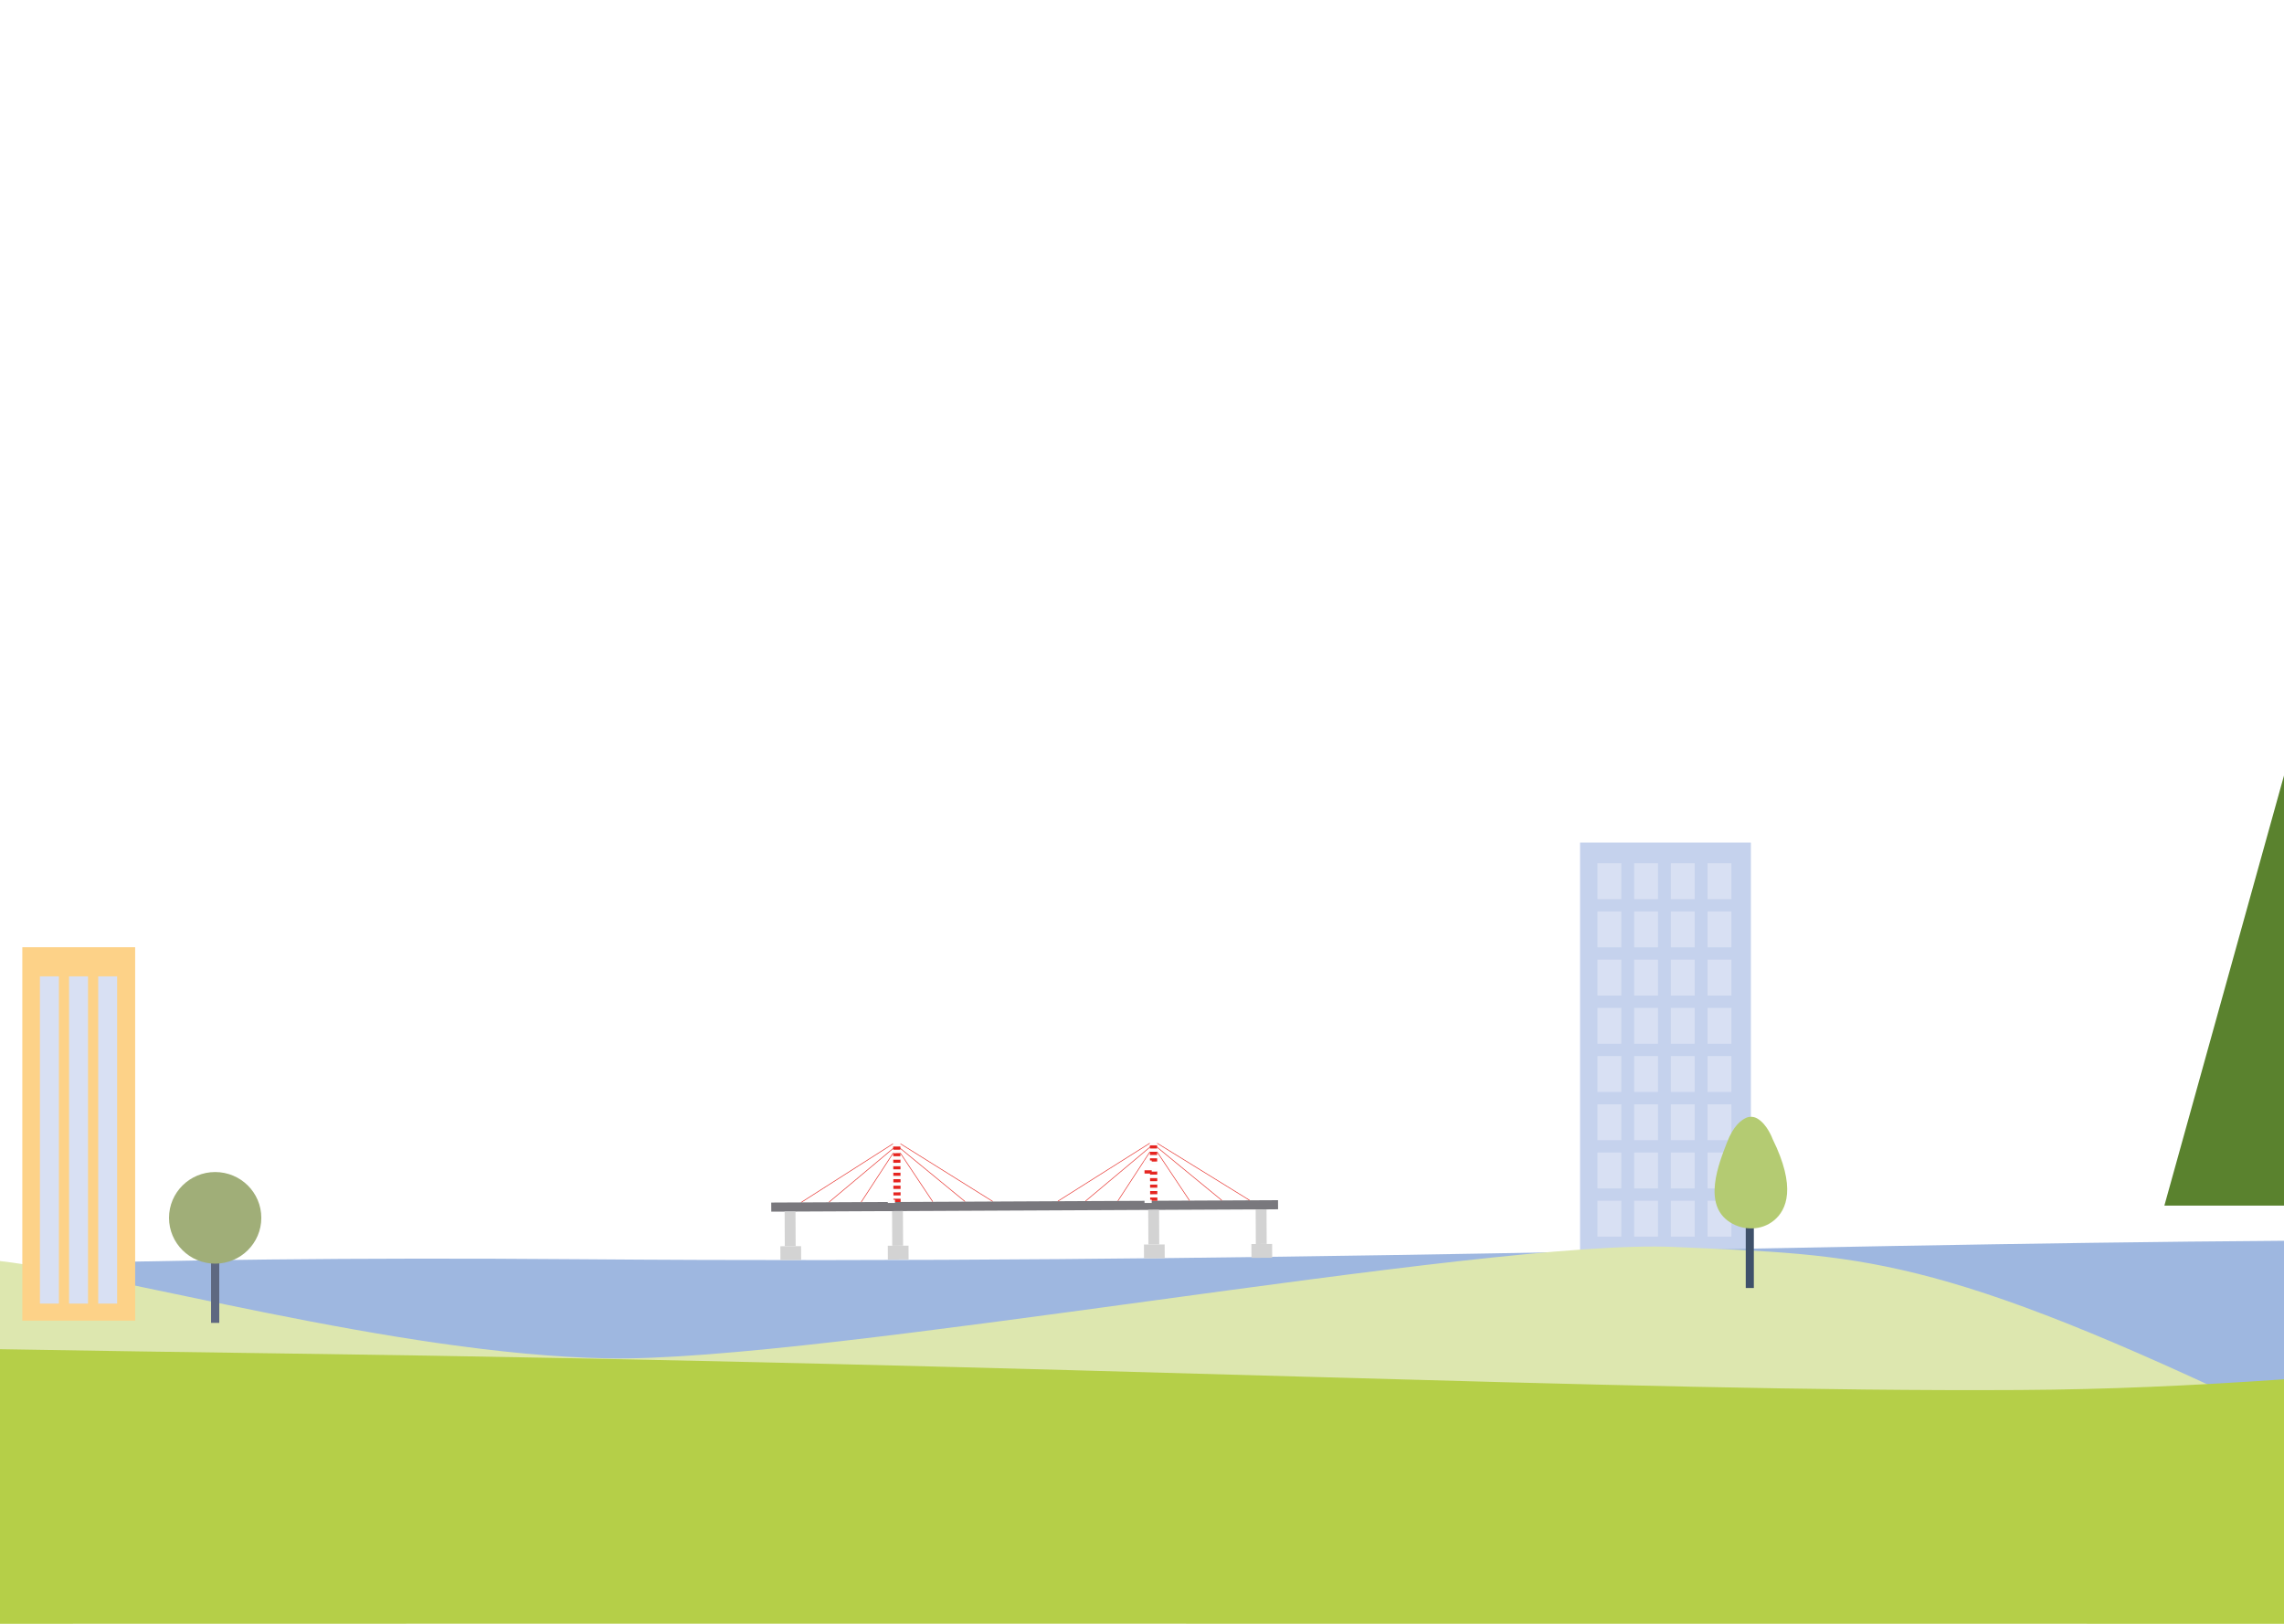
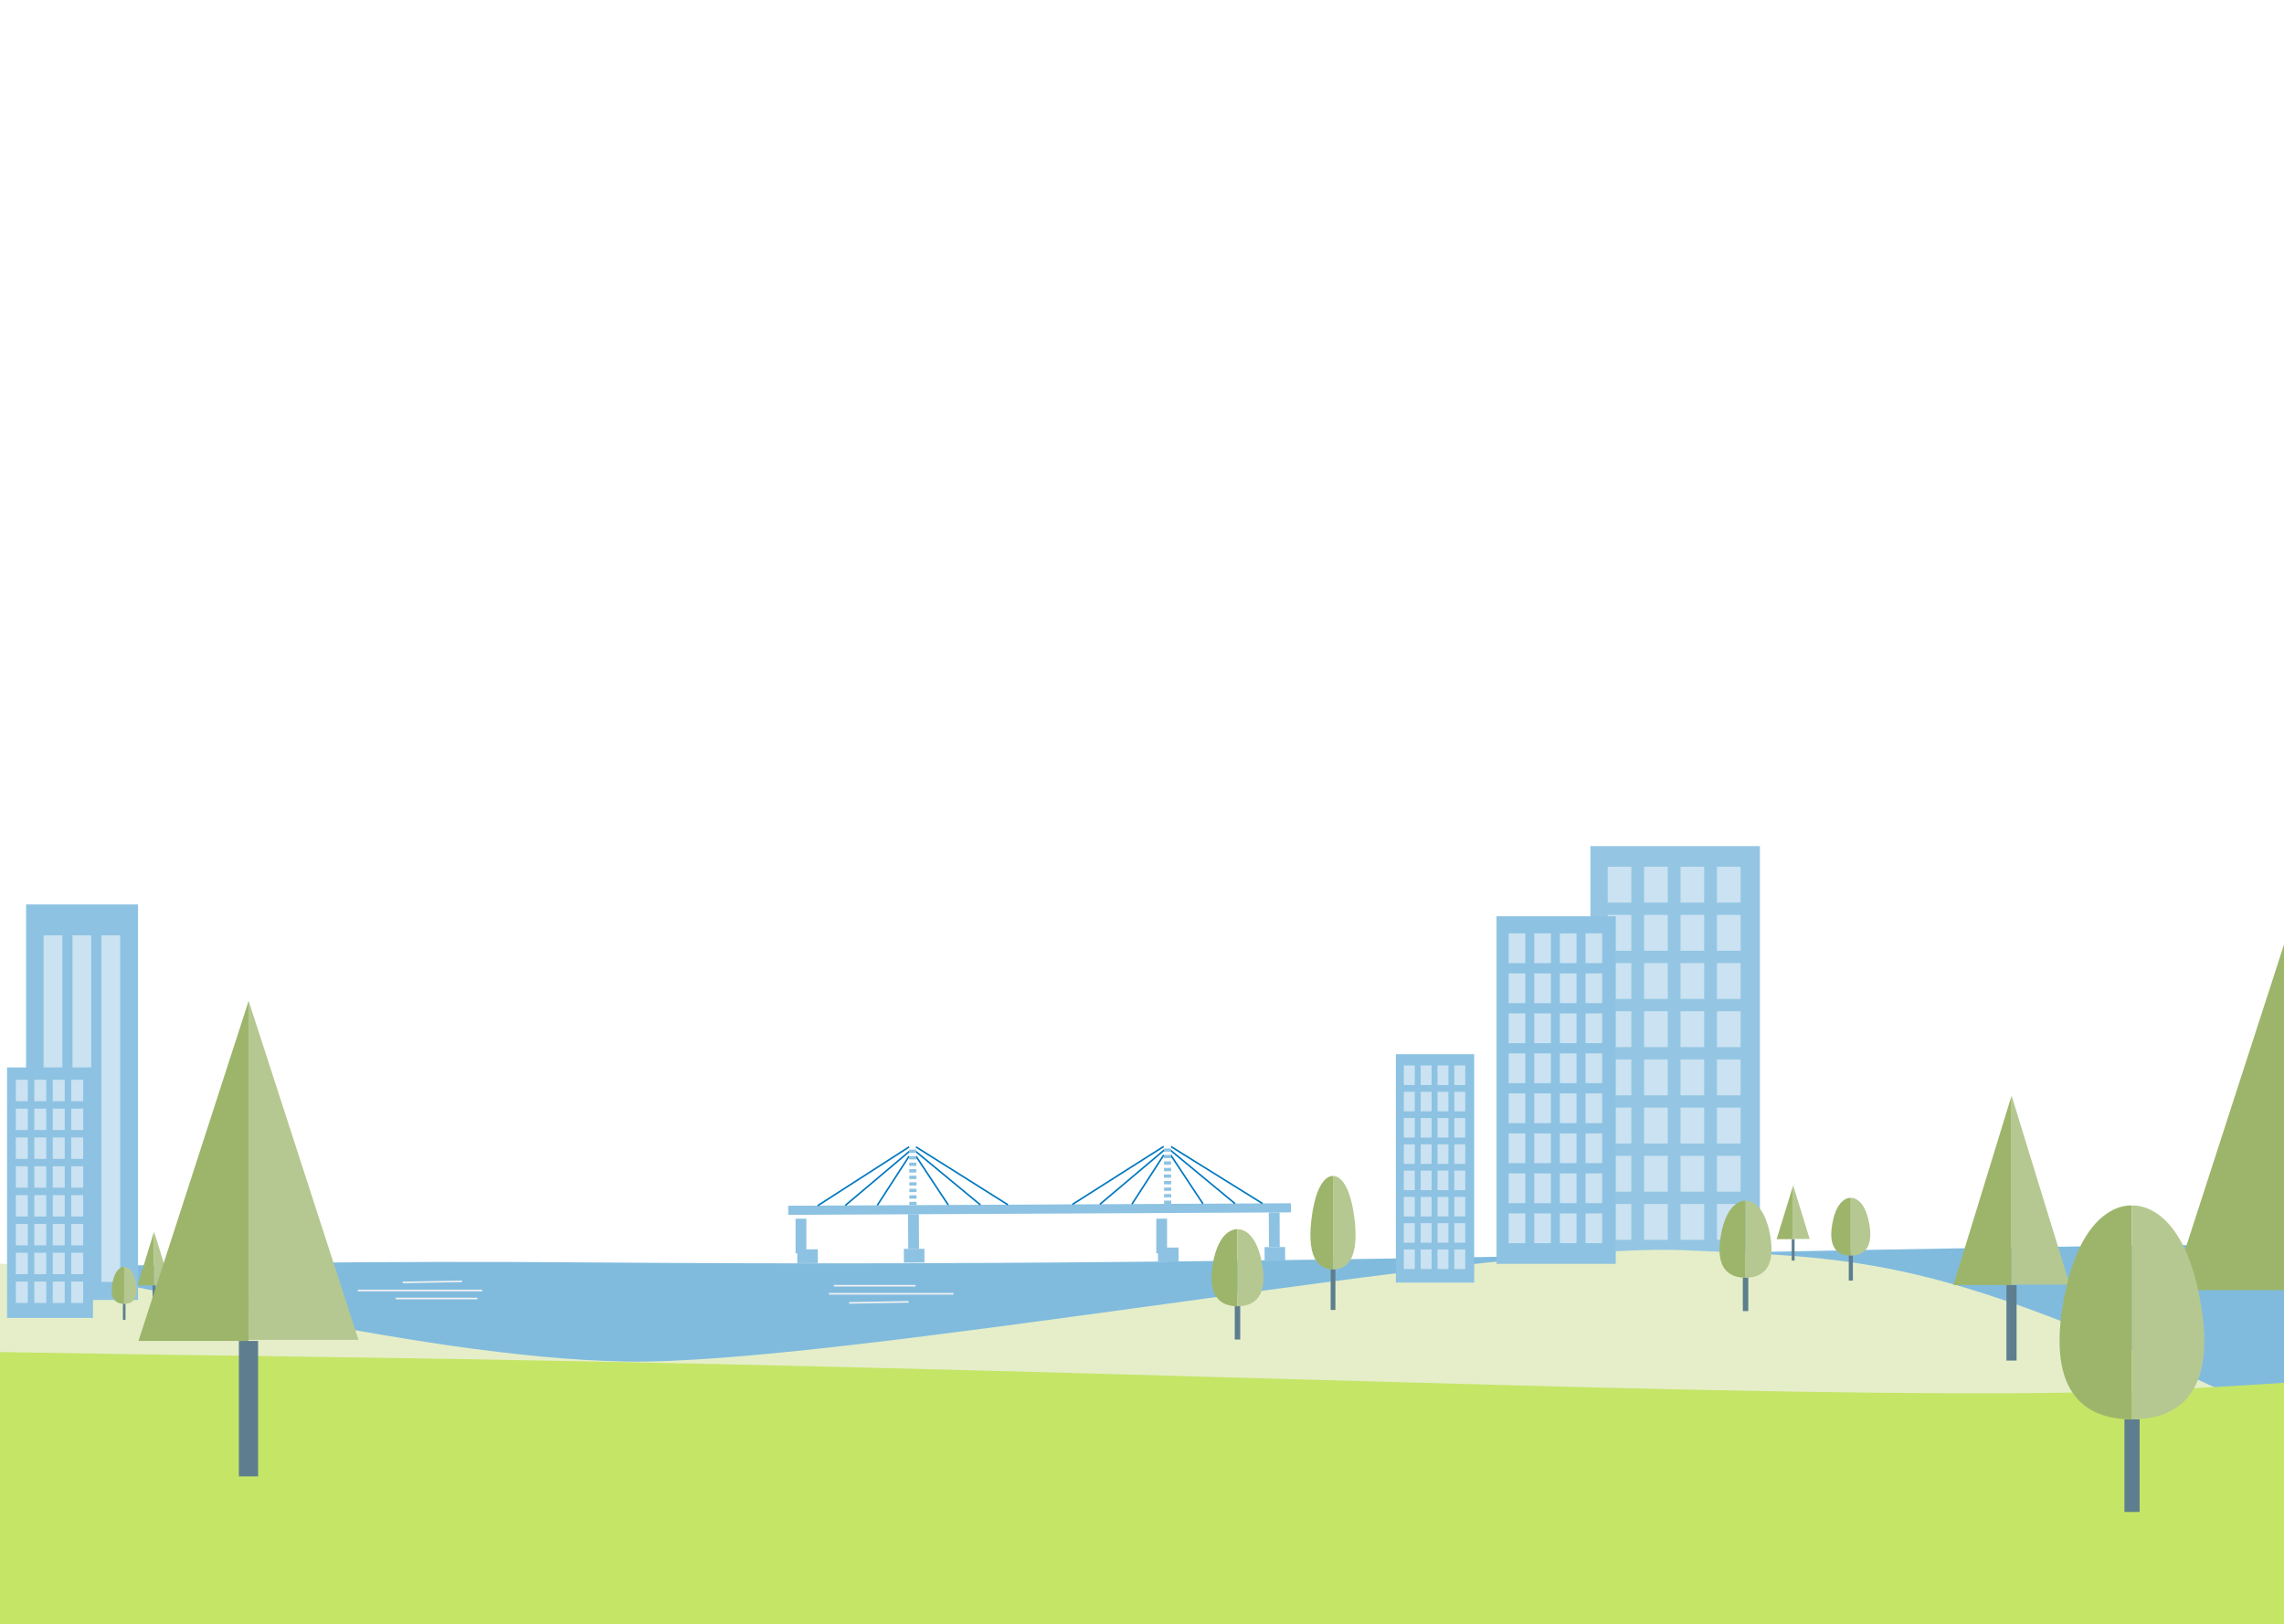
- <svg xmlns="http://www.w3.org/2000/svg" id="Calque_2" data-name="Calque 2" viewBox="0 0 4081.89 2902.68">
-   <rect x="2823.81" y="1506.23" width="305.32" height="748.88" style="fill:#c5d2ed" />
-   <rect id="fenetre" x="2854.89" y="1543.1" width="42.64" height="64.17" style="fill:#d8e0f3" />
-   <rect id="fenetre-2" data-name="fenetre" x="2920.49" y="1543.1" width="42.64" height="64.17" style="fill:#d8e0f3" />
-   <rect id="fenetre-3" data-name="fenetre" x="2986.09" y="1543.1" width="42.64" height="64.17" style="fill:#d8e0f3" />
-   <rect id="fenetre-4" data-name="fenetre" x="3051.69" y="1543.1" width="42.64" height="64.17" style="fill:#d8e0f3" />
-   <rect id="fenetre-5" data-name="fenetre" x="2854.89" y="1629.28" width="42.64" height="64.17" style="fill:#d8e0f3" />
-   <rect id="fenetre-6" data-name="fenetre" x="2920.49" y="1629.28" width="42.64" height="64.17" style="fill:#d8e0f3" />
-   <rect id="fenetre-7" data-name="fenetre" x="2986.09" y="1629.28" width="42.64" height="64.17" style="fill:#d8e0f3" />
-   <rect id="fenetre-8" data-name="fenetre" x="3051.69" y="1629.28" width="42.64" height="64.17" style="fill:#d8e0f3" />
-   <rect id="fenetre-9" data-name="fenetre" x="2854.89" y="1715.47" width="42.64" height="64.17" style="fill:#d8e0f3" />
-   <rect id="fenetre-10" data-name="fenetre" x="2920.49" y="1715.47" width="42.64" height="64.17" style="fill:#d8e0f3" />
-   <rect id="fenetre-11" data-name="fenetre" x="2986.09" y="1715.47" width="42.64" height="64.17" style="fill:#d8e0f3" />
-   <rect id="fenetre-12" data-name="fenetre" x="3051.69" y="1715.47" width="42.64" height="64.17" style="fill:#d8e0f3" />
-   <rect id="fenetre-13" data-name="fenetre" x="2854.89" y="1801.66" width="42.64" height="64.17" style="fill:#d8e0f3" />
-   <rect id="fenetre-14" data-name="fenetre" x="2920.49" y="1801.66" width="42.64" height="64.17" style="fill:#d8e0f3" />
-   <rect id="fenetre-15" data-name="fenetre" x="2986.09" y="1801.66" width="42.64" height="64.17" style="fill:#d8e0f3" />
-   <rect id="fenetre-16" data-name="fenetre" x="3051.69" y="1801.66" width="42.64" height="64.17" style="fill:#d8e0f3" />
-   <rect id="fenetre-17" data-name="fenetre" x="2854.89" y="1887.84" width="42.64" height="64.17" style="fill:#d8e0f3" />
-   <rect id="fenetre-18" data-name="fenetre" x="2920.49" y="1887.84" width="42.64" height="64.17" style="fill:#d8e0f3" />
-   <rect id="fenetre-19" data-name="fenetre" x="2986.09" y="1887.84" width="42.64" height="64.17" style="fill:#d8e0f3" />
-   <rect id="fenetre-20" data-name="fenetre" x="3051.69" y="1887.84" width="42.64" height="64.17" style="fill:#d8e0f3" />
-   <rect id="fenetre-21" data-name="fenetre" x="2854.89" y="1974.03" width="42.64" height="64.17" style="fill:#d8e0f3" />
-   <rect id="fenetre-22" data-name="fenetre" x="2920.49" y="1974.03" width="42.64" height="64.17" style="fill:#d8e0f3" />
-   <rect id="fenetre-23" data-name="fenetre" x="2986.09" y="1974.03" width="42.64" height="64.17" style="fill:#d8e0f3" />
-   <rect id="fenetre-24" data-name="fenetre" x="3051.69" y="1974.03" width="42.64" height="64.17" style="fill:#d8e0f3" />
-   <rect id="fenetre-25" data-name="fenetre" x="2854.89" y="2060.22" width="42.64" height="64.17" style="fill:#d8e0f3" />
-   <rect id="fenetre-26" data-name="fenetre" x="2920.49" y="2060.22" width="42.64" height="64.17" style="fill:#d8e0f3" />
-   <rect id="fenetre-27" data-name="fenetre" x="2986.09" y="2060.22" width="42.64" height="64.17" style="fill:#d8e0f3" />
-   <rect id="fenetre-28" data-name="fenetre" x="3051.69" y="2060.22" width="42.64" height="64.17" style="fill:#d8e0f3" />
-   <rect id="fenetre-29" data-name="fenetre" x="2854.89" y="2146.41" width="42.64" height="64.17" style="fill:#d8e0f3" />
-   <rect id="fenetre-30" data-name="fenetre" x="2920.49" y="2146.41" width="42.64" height="64.17" style="fill:#d8e0f3" />
-   <rect id="fenetre-31" data-name="fenetre" x="2986.09" y="2146.41" width="42.64" height="64.17" style="fill:#d8e0f3" />
-   <rect id="fenetre-32" data-name="fenetre" x="3051.69" y="2146.41" width="42.64" height="64.17" style="fill:#d8e0f3" />
-   <path d="M4081.89,2218c-918.36,6.39-1832,42.62-3052.08,32.93C632.9,2247.81,307.08,2252,0,2261.3v179.83c750,35.34,1717.34,65.9,2820.41,61.76,447.38-1.68,855.31-1.49,1261.48-.45C4082.59,2405.27,4081.89,2317.39,4081.89,2218Z" style="fill:#9eb7e0" />
-   <path d="M0,2816.6c1138.37,1.27,2246.54-23.28,2628.26-16.81,741,12.56,1274.06-148.06,1450.11-208.92.43-17.26.28-35.62.78-52.88-623.5-300-755.41-293.86-1086.44-308.91-341.34-15.5-1522,206.5-1907.91,199.09C708.39,2421,211.47,2278.67,0,2254.23Z" style="fill:#dde7af" />
-   <line x1="1596.34" y1="2044.35" x2="1431.76" y2="2149.41" style="fill:none;stroke:#e52520;stroke-miterlimit:10;stroke-width:1.016px" />
-   <line x1="1597.06" y1="2052.2" x2="1481.35" y2="2149.1" style="fill:none;stroke:#e52520;stroke-miterlimit:10;stroke-width:1.02px" />
-   <line x1="1596.42" y1="2060.97" x2="1539.1" y2="2148.82" style="fill:none;stroke:#e52520;stroke-miterlimit:10;stroke-width:1.02px" />
-   <line x1="1608.78" y1="2044.29" x2="1774.37" y2="2147.77" style="fill:none;stroke:#e52520;stroke-miterlimit:10;stroke-width:1.016px" />
-   <line x1="1608.14" y1="2052.15" x2="1724.78" y2="2147.94" style="fill:none;stroke:#e52520;stroke-miterlimit:10;stroke-width:1.02px" />
-   <line x1="1608.86" y1="2060.91" x2="1667.03" y2="2148.21" style="fill:none;stroke:#e52520;stroke-miterlimit:10;stroke-width:1.02px" />
-   <rect x="1378.46" y="2147.43" width="905.75" height="16.3" transform="translate(-10.25 8.75) rotate(-0.27)" style="fill:#79787d" />
-   <rect x="1594.54" y="2164.81" width="19.42" height="61.92" transform="translate(-10.45 7.67) rotate(-0.27)" style="fill:#d3d3d3" />
-   <rect x="1586.82" y="2226.72" width="37.04" height="24.71" transform="translate(-10.65 7.68) rotate(-0.27)" style="fill:#d3d3d3" />
-   <rect x="1402.53" y="2165.72" width="19.42" height="61.92" transform="translate(-10.45 6.76) rotate(-0.27)" style="fill:#d3d3d3" />
-   <rect x="1394.81" y="2227.64" width="37.04" height="24.71" transform="translate(-10.66 6.76) rotate(-0.27)" style="fill:#d3d3d3" />
-   <rect x="1596.83" y="2142.75" width="12.86" height="5.84" transform="translate(-10.21 7.67) rotate(-0.27)" style="fill:#e52520" />
-   <rect x="1596.81" y="2136.9" width="12.86" height="5.84" transform="matrix(1, 0, 0, 1, -10.18, 7.67)" style="fill:#fdfdfd" />
-   <rect x="1596.78" y="2131.06" width="12.86" height="5.84" transform="translate(-10.15 7.66) rotate(-0.27)" style="fill:#e52520" />
-   <rect x="1596.75" y="2125.22" width="12.86" height="5.84" transform="translate(-10.12 7.66) rotate(-0.27)" style="fill:#fdfdfd" />
-   <rect x="1596.72" y="2119.37" width="12.86" height="5.84" transform="translate(-10.1 7.66) rotate(-0.27)" style="fill:#e52520" />
-   <rect x="1596.69" y="2113.53" width="12.86" height="5.84" transform="translate(-10.07 7.66) rotate(-0.27)" style="fill:#fdfdfd" />
-   <rect x="1596.67" y="2107.69" width="12.86" height="5.84" transform="translate(-10.04 7.66) rotate(-0.27)" style="fill:#e52520" />
-   <rect x="1596.64" y="2101.84" width="12.86" height="5.84" transform="translate(-10.01 7.66) rotate(-0.27)" style="fill:#fdfdfd" />
-   <rect x="1596.61" y="2096" width="12.86" height="5.84" transform="translate(-9.98 7.66) rotate(-0.27)" style="fill:#e52520" />
-   <rect x="1596.58" y="2090.16" width="12.86" height="5.84" transform="translate(-9.96 7.66) rotate(-0.27)" style="fill:#fdfdfd" />
-   <rect x="1596.55" y="2084.31" width="12.86" height="5.84" transform="translate(-9.93 7.66) rotate(-0.27)" style="fill:#e52520" />
-   <rect x="1596.52" y="2078.47" width="12.86" height="5.84" transform="translate(-9.9 7.66) rotate(-0.27)" style="fill:#fdfdfd" />
-   <rect x="1596.5" y="2072.63" width="12.86" height="5.84" transform="translate(-9.87 7.66) rotate(-0.27)" style="fill:#e52520" />
-   <rect x="1596.47" y="2066.78" width="12.86" height="5.84" transform="translate(-9.85 7.66) rotate(-0.27)" style="fill:#fdfdfd" />
-   <rect x="1596.44" y="2060.94" width="12.86" height="5.84" transform="translate(-9.82 7.66) rotate(-0.27)" style="fill:#e52520" />
-   <rect x="1596.41" y="2055.1" width="12.86" height="5.84" transform="translate(-9.79 7.66) rotate(-0.27)" style="fill:#fdfdfd" />
-   <rect x="1596.38" y="2049.25" width="12.86" height="5.84" transform="translate(-9.76 7.66) rotate(-0.27)" style="fill:#e52520" />
-   <rect x="1596.35" y="2043.41" width="12.86" height="5.84" transform="translate(-9.73 7.66) rotate(-0.27)" style="fill:#fdfdfd" />
-   <line x1="2055.15" y1="2043.4" x2="1890.56" y2="2147.22" style="fill:none;stroke:#e52520;stroke-miterlimit:10;stroke-width:1.01px" />
-   <line x1="2055.86" y1="2050.02" x2="1940.15" y2="2146.91" style="fill:none;stroke:#e52520;stroke-miterlimit:10;stroke-width:1.02px" />
-   <line x1="2055.23" y1="2058.79" x2="1997.9" y2="2146.64" style="fill:none;stroke:#e52520;stroke-miterlimit:10;stroke-width:1.02px" />
-   <line x1="2067.58" y1="2043.34" x2="2233.18" y2="2145.59" style="fill:none;stroke:#e52520;stroke-miterlimit:10;stroke-width:1.01px" />
-   <line x1="2066.94" y1="2049.96" x2="2183.58" y2="2145.75" style="fill:none;stroke:#e52520;stroke-miterlimit:10;stroke-width:1.02px" />
-   <line x1="2067.66" y1="2058.73" x2="2125.83" y2="2146.03" style="fill:none;stroke:#e52520;stroke-miterlimit:10;stroke-width:1.02px" />
-   <rect x="2055.64" y="2140.56" width="12.86" height="5.84" transform="translate(-10.19 9.85) rotate(-0.27)" style="fill:#e52520" />
-   <rect x="2055.61" y="2134.72" width="12.86" height="5.84" transform="matrix(1, 0, 0, 1, -10.16, 9.85)" style="fill:#fdfdfd" />
-   <rect x="2055.58" y="2128.87" width="12.86" height="5.84" transform="translate(-10.14 9.85) rotate(-0.27)" style="fill:#e52520" />
-   <rect x="2055.55" y="2123.03" width="12.86" height="5.84" transform="translate(-10.11 9.85) rotate(-0.27)" style="fill:#fdfdfd" />
-   <rect x="2055.52" y="2117.19" width="12.86" height="5.84" transform="translate(-10.08 9.85) rotate(-0.27)" style="fill:#e52520" />
-   <rect x="2055.5" y="2111.34" width="12.86" height="5.84" transform="translate(-10.05 9.85) rotate(-0.27)" style="fill:#fdfdfd" />
-   <rect x="2055.47" y="2105.5" width="12.86" height="5.84" transform="translate(-10.03 9.85) rotate(-0.27)" style="fill:#e52520" />
-   <rect x="2055.44" y="2099.66" width="12.86" height="5.84" transform="translate(-10 9.85) rotate(-0.27)" style="fill:#fdfdfd" />
-   <rect x="2055.41" y="2093.81" width="12.86" height="5.84" transform="translate(-9.97 9.85) rotate(-0.27)" style="fill:#e52520" />
-   <rect x="2055.38" y="2087.97" width="12.86" height="5.84" transform="translate(-9.94 9.85) rotate(-0.27)" style="fill:#fdfdfd" />
-   <rect x="2055.35" y="2082.13" width="12.86" height="5.84" transform="matrix(1, 0, 0, 1, -9.91, 9.85)" style="fill:#e52520" />
-   <rect x="2055.33" y="2076.28" width="12.86" height="5.84" transform="translate(-9.89 9.85) rotate(-0.27)" style="fill:#fdfdfd" />
-   <rect x="2055.3" y="2070.44" width="12.86" height="5.84" transform="translate(-9.86 9.85) rotate(-0.27)" style="fill:#e52520" />
-   <rect x="2055.27" y="2064.6" width="12.86" height="5.84" transform="matrix(1, 0, 0, 1, -9.83, 9.85)" style="fill:#fdfdfd" />
-   <rect x="2055.24" y="2058.75" width="12.86" height="5.84" transform="translate(-9.8 9.85) rotate(-0.27)" style="fill:#e52520" />
-   <rect x="2055.21" y="2052.91" width="12.86" height="5.84" transform="translate(-9.77 9.85) rotate(-0.27)" style="fill:#fdfdfd" />
-   <rect x="2055.18" y="2047.07" width="12.86" height="5.84" transform="translate(-9.75 9.85) rotate(-0.27)" style="fill:#e52520" />
-   <rect x="2055.16" y="2041.23" width="12.86" height="5.84" transform="translate(-9.72 9.85) rotate(-0.27)" style="fill:#fdfdfd" />
-   <rect x="2052.33" y="2162.63" width="19.42" height="61.92" transform="translate(-10.43 9.85) rotate(-0.27)" style="fill:#d3d3d3" />
-   <rect x="2044.61" y="2224.54" width="37.04" height="24.71" transform="translate(-10.64 9.86) rotate(-0.27)" style="fill:#d3d3d3" />
-   <rect x="2244.34" y="2161.71" width="19.42" height="61.92" transform="translate(-10.42 10.77) rotate(-0.27)" style="fill:#d3d3d3" />
-   <rect x="2236.62" y="2223.63" width="37.04" height="24.71" transform="translate(-10.63 10.77) rotate(-0.27)" style="fill:#d3d3d3" />
-   <path d="M4081.89,2902.68c-1343.17.06-2830.38-.42-4081.89,0V2411.79c174.17,2.94,324.64,5.21,504.91,7.63,1407.23,18.88,2400.19,69.41,3103.81,65.33,159.68-.93,308.51-7.8,473.17-19.11Z" style="fill:#b5cf48" />
-   <rect x="39.89" y="1693.26" width="201.65" height="667.49" style="fill:#fdd288" />
-   <rect id="fenetre-33" data-name="fenetre" x="71.37" y="1745.34" width="33.85" height="584.96" style="fill:#d8e0f3" />
-   <rect id="fenetre-34" data-name="fenetre" x="123.44" y="1745.34" width="33.85" height="584.96" style="fill:#d8e0f3" />
-   <rect id="fenetre-35" data-name="fenetre" x="175.51" y="1745.34" width="33.85" height="584.96" style="fill:#d8e0f3" />
-   <rect x="3119.96" y="2182.71" width="14.44" height="119.71" style="fill:#3f516a" />
-   <path d="M3140.8,1999.56a22.08,22.08,0,0,0-20.55-1.16c-9.12,4.21-22.62,15-33.45,42.89-15.2,39-44.62,112.27,5.17,143.74,24.18,15.28,56.1,14.79,78.24-3.27,23.16-18.88,40.31-59.37-2.31-145.77C3167.9,2036,3158.65,2010,3140.8,1999.56Z" style="fill:#b4cb72" />
-   <path d="M4081.87,1386.36l.63,768.76H3868.1l213.77-768.76" style="fill:#5a822e" />
-   <rect x="377.21" y="2243.36" width="14.65" height="121.42" style="fill:#5e6880" />
-   <ellipse cx="384.54" cy="2177" rx="82.48" ry="81.88" style="fill:#a0ae78" />
+ <svg xmlns="http://www.w3.org/2000/svg" viewBox="0 0 1440 1024">
+   <defs>
+     <linearGradient id="Dégradé_sans_nom_26" x1="962.6" y1="620.81" x2="962.6" y2="617.12" gradientUnits="userSpaceOnUse">
+       <stop offset="0" stop-color="#fbc36b" />
+       <stop offset="1" stop-color="#faaf39" />
+     </linearGradient>
+   </defs>
+   <g id="ciel">
+     <path d="M957.94,619s2.25-1.85,2.94-1.85.85.33,1.79.26.27-.19,1.3-.26,2.14,1.32,3.07,1.32-1.14,2.17-2.19,2.31-4.14,0-5.26,0S957.94,619,957.94,619Z" style="fill:url(#Dégradé_sans_nom_26)" />
+   </g>
+   <g id="fond">
+     <rect x="1002.72" y="533.57" width="106.86" height="264.02" style="fill:#94c6e4" />
+     <rect id="fenetre" x="1013.6" y="546.57" width="14.92" height="22.62" style="fill:#cae2f1" />
+     <rect id="fenetre-2" data-name="fenetre" x="1036.56" y="546.57" width="14.92" height="22.62" style="fill:#cae2f1" />
+     <rect id="fenetre-3" data-name="fenetre" x="1059.52" y="546.57" width="14.92" height="22.62" style="fill:#cae2f1" />
+     <rect id="fenetre-4" data-name="fenetre" x="1082.48" y="546.57" width="14.92" height="22.62" style="fill:#cae2f1" />
+     <rect id="fenetre-5" data-name="fenetre" x="1013.6" y="576.95" width="14.92" height="22.62" style="fill:#cae2f1" />
+     <rect id="fenetre-6" data-name="fenetre" x="1036.56" y="576.95" width="14.92" height="22.62" style="fill:#cae2f1" />
+     <rect id="fenetre-7" data-name="fenetre" x="1059.52" y="576.95" width="14.92" height="22.62" style="fill:#cae2f1" />
+     <rect id="fenetre-8" data-name="fenetre" x="1082.48" y="576.95" width="14.92" height="22.62" style="fill:#cae2f1" />
+     <rect id="fenetre-9" data-name="fenetre" x="1013.6" y="607.34" width="14.92" height="22.62" style="fill:#cae2f1" />
+     <rect id="fenetre-10" data-name="fenetre" x="1036.56" y="607.34" width="14.92" height="22.62" style="fill:#cae2f1" />
+     <rect id="fenetre-11" data-name="fenetre" x="1059.52" y="607.34" width="14.92" height="22.62" style="fill:#cae2f1" />
+     <rect id="fenetre-12" data-name="fenetre" x="1082.48" y="607.34" width="14.92" height="22.62" style="fill:#cae2f1" />
+     <rect id="fenetre-13" data-name="fenetre" x="1013.6" y="637.72" width="14.92" height="22.62" style="fill:#cae2f1" />
+     <rect id="fenetre-14" data-name="fenetre" x="1036.56" y="637.72" width="14.92" height="22.62" style="fill:#cae2f1" />
+     <rect id="fenetre-15" data-name="fenetre" x="1059.52" y="637.72" width="14.92" height="22.62" style="fill:#cae2f1" />
+     <rect id="fenetre-16" data-name="fenetre" x="1082.48" y="637.72" width="14.92" height="22.62" style="fill:#cae2f1" />
+     <rect id="fenetre-17" data-name="fenetre" x="1013.6" y="668.11" width="14.92" height="22.62" style="fill:#cae2f1" />
+     <rect id="fenetre-18" data-name="fenetre" x="1036.56" y="668.11" width="14.92" height="22.62" style="fill:#cae2f1" />
+     <rect id="fenetre-19" data-name="fenetre" x="1059.52" y="668.11" width="14.92" height="22.62" style="fill:#cae2f1" />
+     <rect id="fenetre-20" data-name="fenetre" x="1082.48" y="668.11" width="14.92" height="22.62" style="fill:#cae2f1" />
+     <rect id="fenetre-21" data-name="fenetre" x="1013.6" y="698.49" width="14.92" height="22.62" style="fill:#cae2f1" />
+     <rect id="fenetre-22" data-name="fenetre" x="1036.56" y="698.49" width="14.92" height="22.62" style="fill:#cae2f1" />
+     <rect id="fenetre-23" data-name="fenetre" x="1059.52" y="698.49" width="14.92" height="22.62" style="fill:#cae2f1" />
+     <rect id="fenetre-24" data-name="fenetre" x="1082.48" y="698.49" width="14.92" height="22.62" style="fill:#cae2f1" />
+     <rect id="fenetre-25" data-name="fenetre" x="1013.6" y="728.88" width="14.92" height="22.62" style="fill:#cae2f1" />
+     <rect id="fenetre-26" data-name="fenetre" x="1036.56" y="728.88" width="14.92" height="22.62" style="fill:#cae2f1" />
+     <rect id="fenetre-27" data-name="fenetre" x="1059.52" y="728.88" width="14.92" height="22.62" style="fill:#cae2f1" />
+     <rect id="fenetre-28" data-name="fenetre" x="1082.48" y="728.88" width="14.92" height="22.62" style="fill:#cae2f1" />
+     <rect id="fenetre-29" data-name="fenetre" x="1013.6" y="759.26" width="14.92" height="22.62" style="fill:#cae2f1" />
+     <rect id="fenetre-30" data-name="fenetre" x="1036.56" y="759.26" width="14.92" height="22.62" style="fill:#cae2f1" />
+     <rect id="fenetre-31" data-name="fenetre" x="1059.52" y="759.26" width="14.92" height="22.62" style="fill:#cae2f1" />
+     <rect id="fenetre-32" data-name="fenetre" x="1082.48" y="759.26" width="14.92" height="22.62" style="fill:#cae2f1" />
+     <path d="M-486.76,832.32s313.33-40.58,861.62-36.19,928.23-18,1348.59-10.4,584.84,12.77,1251.93-1c1136.77-23.38,1188,66.93,310.7,89.89s-1453,7.14-2284.54,10.28S-486.76,832.32-486.76,832.32Z" style="fill:#80bbde" />
+     <path d="M-959.84,890.83c4.53-3,9-6.15,13.37-9.33,23.47-17,102.28-68.29,218.65-84.78,140.24-19.88,214.59,21.6,365.7-7.58s291.35.94,361.47,7.58S259.06,856,394.1,858.6,942.37,783,1061.84,788.41s167.17,3.43,403.34,119.5c0,0-211.46,87.16-530.89,81.71C617.51,984.21-1183.82,1040.19-959.84,890.83Z" style="fill:#e5eec9" />
+     <g id="pont">
+       <rect x="496.88" y="759.63" width="317" height="5.75" transform="translate(-3.65 3.16) rotate(-0.28)" style="fill:#8dc2e2" />
+       <rect x="573.29" y="755.91" width="4.5" height="2.06" transform="translate(-3.63 2.77) rotate(-0.28)" style="fill:#fcfcfc" />
+       <rect x="573.27" y="751.79" width="4.5" height="2.06" transform="translate(-3.61 2.77) rotate(-0.28)" style="fill:#fcfcfc" />
+       <rect x="573.25" y="747.67" width="4.5" height="2.06" transform="translate(-3.59 2.77) rotate(-0.28)" style="fill:#fcfcfc" />
+       <rect x="573.24" y="743.55" width="4.5" height="2.06" transform="translate(-3.57 2.77) rotate(-0.28)" style="fill:#fcfcfc" />
+       <rect x="573.22" y="739.43" width="4.5" height="2.06" transform="translate(-3.55 2.77) rotate(-0.28)" style="fill:#fcfcfc" />
+       <rect x="573.2" y="735.31" width="4.5" height="2.06" transform="translate(-3.53 2.77) rotate(-0.28)" style="fill:#fcfcfc" />
+       <rect x="573.18" y="731.19" width="4.5" height="2.06" transform="translate(-3.51 2.77) rotate(-0.28)" style="fill:#fcfcfc" />
+       <rect x="573.16" y="727.07" width="4.5" height="2.06" transform="translate(-3.49 2.77) rotate(-0.28)" style="fill:#fcfcfc" />
+       <rect x="573.14" y="722.95" width="4.5" height="2.06" transform="translate(-3.47 2.77) rotate(-0.28)" style="fill:#fcfcfc" />
+       <line x1="573.13" y1="723.29" x2="515.53" y2="760.32" style="fill:none;stroke:#0177be;stroke-miterlimit:10" />
+       <line x1="573.38" y1="726.05" x2="532.89" y2="760.21" style="fill:none;stroke:#0177be;stroke-miterlimit:10" />
+       <line x1="573.16" y1="729.14" x2="553.1" y2="760.12" style="fill:none;stroke:#0177be;stroke-miterlimit:10" />
+       <line x1="577.48" y1="723.26" x2="635.44" y2="759.75" style="fill:none;stroke:#0177be;stroke-miterlimit:10" />
+       <line x1="577.26" y1="726.04" x2="618.08" y2="759.8" style="fill:none;stroke:#0177be;stroke-miterlimit:10" />
+       <line x1="577.51" y1="729.12" x2="597.87" y2="759.9" style="fill:none;stroke:#0177be;stroke-miterlimit:10" />
+       <line x1="733.71" y1="722.95" x2="676.1" y2="759.55" style="fill:none;stroke:#0177be;stroke-miterlimit:10" />
+       <line x1="733.95" y1="725.28" x2="693.46" y2="759.44" style="fill:none;stroke:#0177be;stroke-miterlimit:10" />
+       <line x1="733.73" y1="728.37" x2="713.67" y2="759.35" style="fill:none;stroke:#0177be;stroke-miterlimit:10" />
+       <line x1="738.06" y1="722.93" x2="796.01" y2="758.98" style="fill:none;stroke:#0177be;stroke-miterlimit:10" />
+       <line x1="737.83" y1="725.26" x2="778.65" y2="759.03" style="fill:none;stroke:#0177be;stroke-miterlimit:10" />
+       <line x1="738.08" y1="728.35" x2="758.44" y2="759.13" style="fill:none;stroke:#0177be;stroke-miterlimit:10" />
+       <rect x="733.87" y="755.14" width="4.5" height="2.06" transform="translate(-3.62 3.54) rotate(-0.28)" style="fill:#fcfcfc" />
+       <rect x="733.85" y="751.02" width="4.5" height="2.06" transform="translate(-3.6 3.54) rotate(-0.28)" style="fill:#fcfcfc" />
+       <rect x="733.83" y="746.9" width="4.5" height="2.06" transform="translate(-3.58 3.54) rotate(-0.28)" style="fill:#fcfcfc" />
+       <rect x="733.81" y="742.78" width="4.5" height="2.06" transform="translate(-3.56 3.54) rotate(-0.28)" style="fill:#fcfcfc" />
+       <rect x="733.79" y="738.66" width="4.5" height="2.06" transform="translate(-3.54 3.54) rotate(-0.28)" style="fill:#fcfcfc" />
+       <rect x="733.77" y="734.54" width="4.5" height="2.06" transform="translate(-3.52 3.54) rotate(-0.28)" style="fill:#fcfcfc" />
+       <rect x="733.75" y="730.42" width="4.5" height="2.06" transform="translate(-3.5 3.54) rotate(-0.28)" style="fill:#fcfcfc" />
+       <rect x="733.73" y="726.3" width="4.5" height="2.06" transform="translate(-3.48 3.54) rotate(-0.28)" style="fill:#fcfcfc" />
+       <rect x="573.3" y="757.97" width="4.5" height="2.06" transform="translate(-3.64 2.77) rotate(-0.28)" style="fill:#8dc2e2" />
+       <rect x="573.28" y="753.85" width="4.5" height="2.06" transform="translate(-3.62 2.77) rotate(-0.28)" style="fill:#8dc2e2" />
+       <rect x="573.26" y="749.73" width="4.5" height="2.06" transform="translate(-3.6 2.77) rotate(-0.28)" style="fill:#8dc2e2" />
+       <rect x="573.25" y="745.61" width="4.5" height="2.06" transform="translate(-3.58 2.77) rotate(-0.28)" style="fill:#8dc2e2" />
+       <rect x="573.23" y="741.49" width="4.5" height="2.06" transform="translate(-3.56 2.77) rotate(-0.28)" style="fill:#8dc2e2" />
+       <rect x="573.21" y="737.37" width="4.5" height="2.06" transform="translate(-3.54 2.77) rotate(-0.28)" style="fill:#8dc2e2" />
+       <rect x="573.19" y="733.25" width="4.5" height="2.06" transform="translate(-3.52 2.77) rotate(-0.28)" style="fill:#8dc2e2" />
+       <rect x="573.17" y="729.13" width="4.5" height="2.06" transform="translate(-3.5 2.77) rotate(-0.28)" style="fill:#8dc2e2" />
+       <rect x="573.15" y="725.01" width="4.5" height="2.06" transform="translate(-3.48 2.77) rotate(-0.28)" style="fill:#8dc2e2" />
+       <rect x="733.88" y="757.2" width="4.5" height="2.06" transform="translate(-3.63 3.54) rotate(-0.28)" style="fill:#8dc2e2" />
+       <rect x="733.86" y="753.08" width="4.5" height="2.06" transform="translate(-3.61 3.54) rotate(-0.28)" style="fill:#8dc2e2" />
+       <rect x="733.84" y="748.96" width="4.5" height="2.06" transform="translate(-3.59 3.54) rotate(-0.28)" style="fill:#8dc2e2" />
+       <rect x="733.82" y="744.84" width="4.5" height="2.06" transform="translate(-3.57 3.54) rotate(-0.28)" style="fill:#8dc2e2" />
+       <rect x="733.8" y="740.72" width="4.5" height="2.06" transform="translate(-3.55 3.54) rotate(-0.28)" style="fill:#8dc2e2" />
+       <rect x="733.78" y="736.6" width="4.5" height="2.06" transform="translate(-3.53 3.54) rotate(-0.28)" style="fill:#8dc2e2" />
+       <rect x="733.76" y="732.48" width="4.5" height="2.06" transform="translate(-3.51 3.54) rotate(-0.28)" style="fill:#8dc2e2" />
+       <rect x="733.74" y="728.36" width="4.5" height="2.06" transform="translate(-3.49 3.54) rotate(-0.28)" style="fill:#8dc2e2" />
+       <rect x="733.72" y="724.24" width="4.5" height="2.06" transform="translate(-3.47 3.54) rotate(-0.28)" style="fill:#8dc2e2" />
+       <rect x="733.71" y="722.18" width="4.5" height="2.06" transform="translate(-3.46 3.54) rotate(-0.28)" style="fill:#fcfcfc" />
+       <rect x="572.5" y="765.75" width="6.8" height="21.83" transform="translate(-3.72 2.77) rotate(-0.28)" style="fill:#8dc2e2" />
+       <rect x="569.8" y="787.58" width="12.96" height="8.71" transform="translate(-3.8 2.78) rotate(-0.28)" style="fill:#8dc2e2" />
+       <rect x="505.3" y="766.08" width="6.8" height="21.83" transform="matrix(1, 0, 0, 1, -3.72, 2.45)" style="fill:#8dc2e2" />
+       <rect x="502.6" y="787.9" width="12.96" height="8.71" transform="translate(-3.8 2.45) rotate(-0.28)" style="fill:#8dc2e2" />
+       <rect x="732.72" y="764.98" width="6.8" height="21.83" transform="matrix(1, 0, 0, 1, -3.72, 3.54)" style="fill:#8dc2e2" />
+       <rect x="730.02" y="786.81" width="12.96" height="8.71" transform="translate(-3.79 3.54) rotate(-0.28)" style="fill:#8dc2e2" />
+       <rect x="799.92" y="764.66" width="6.8" height="21.83" transform="translate(-3.71 3.87) rotate(-0.28)" style="fill:#8dc2e2" />
+       <rect x="797.22" y="786.49" width="12.96" height="8.71" transform="translate(-3.79 3.87) rotate(-0.28)" style="fill:#8dc2e2" />
+     </g>
+     <path d="M10092.23,866.65c-100.14,9.72-1421.09,21-1548.91,21-158.45,0-810.14,7.5-932.62-5.73-724.86-78.35-3263.1-75.91-3814.12-30.84-142,11.61-696.57-15.57-1004.39,4.4S2284.3,842.2,2038,835.33s-514.36,41.78-760.61,43.22-593.77-16.38-1086.28-23-946.53-20.19-946.53-20.19c-364.78,0-566.79,107-686.82,117.33v72.2l12963.66,1V868.19C11520.37,868.3,10093.32,866.55,10092.23,866.65Z" style="fill:#c5e567" />
+     <rect x="880.05" y="664.82" width="49.39" height="144.01" style="fill:#8dc2e2" />
+     <rect id="fenetre-33" data-name="fenetre" x="885.08" y="671.91" width="6.9" height="12.34" style="fill:#cae2f1" />
+     <rect id="fenetre-34" data-name="fenetre" x="895.69" y="671.91" width="6.9" height="12.34" style="fill:#cae2f1" />
+     <rect id="fenetre-35" data-name="fenetre" x="906.3" y="671.91" width="6.9" height="12.34" style="fill:#cae2f1" />
+     <rect id="fenetre-36" data-name="fenetre" x="916.91" y="671.91" width="6.9" height="12.34" style="fill:#cae2f1" />
+     <rect id="fenetre-37" data-name="fenetre" x="885.08" y="688.48" width="6.9" height="12.34" style="fill:#cae2f1" />
+     <rect id="fenetre-38" data-name="fenetre" x="895.69" y="688.48" width="6.9" height="12.34" style="fill:#cae2f1" />
+     <rect id="fenetre-39" data-name="fenetre" x="906.3" y="688.48" width="6.9" height="12.34" style="fill:#cae2f1" />
+     <rect id="fenetre-40" data-name="fenetre" x="916.91" y="688.48" width="6.9" height="12.34" style="fill:#cae2f1" />
+     <rect id="fenetre-41" data-name="fenetre" x="885.08" y="705.05" width="6.9" height="12.34" style="fill:#cae2f1" />
+     <rect id="fenetre-42" data-name="fenetre" x="895.69" y="705.05" width="6.9" height="12.34" style="fill:#cae2f1" />
+     <rect id="fenetre-43" data-name="fenetre" x="906.3" y="705.05" width="6.9" height="12.34" style="fill:#cae2f1" />
+     <rect id="fenetre-44" data-name="fenetre" x="916.91" y="705.05" width="6.9" height="12.34" style="fill:#cae2f1" />
+     <rect id="fenetre-45" data-name="fenetre" x="885.08" y="721.63" width="6.9" height="12.34" style="fill:#cae2f1" />
+     <rect id="fenetre-46" data-name="fenetre" x="895.69" y="721.63" width="6.9" height="12.34" style="fill:#cae2f1" />
+     <rect id="fenetre-47" data-name="fenetre" x="906.3" y="721.63" width="6.9" height="12.34" style="fill:#cae2f1" />
+     <rect id="fenetre-48" data-name="fenetre" x="916.91" y="721.63" width="6.9" height="12.34" style="fill:#cae2f1" />
+     <rect id="fenetre-49" data-name="fenetre" x="885.08" y="738.2" width="6.9" height="12.34" style="fill:#cae2f1" />
+     <rect id="fenetre-50" data-name="fenetre" x="895.69" y="738.2" width="6.9" height="12.34" style="fill:#cae2f1" />
+     <rect id="fenetre-51" data-name="fenetre" x="906.3" y="738.2" width="6.9" height="12.34" style="fill:#cae2f1" />
+     <rect id="fenetre-52" data-name="fenetre" x="916.91" y="738.2" width="6.9" height="12.34" style="fill:#cae2f1" />
+     <rect id="fenetre-53" data-name="fenetre" x="885.08" y="754.78" width="6.9" height="12.34" style="fill:#cae2f1" />
+     <rect id="fenetre-54" data-name="fenetre" x="895.69" y="754.78" width="6.9" height="12.34" style="fill:#cae2f1" />
+     <rect id="fenetre-55" data-name="fenetre" x="906.3" y="754.78" width="6.9" height="12.34" style="fill:#cae2f1" />
+     <rect id="fenetre-56" data-name="fenetre" x="916.91" y="754.78" width="6.9" height="12.34" style="fill:#cae2f1" />
+     <rect id="fenetre-57" data-name="fenetre" x="885.08" y="771.35" width="6.9" height="12.34" style="fill:#cae2f1" />
+     <rect id="fenetre-58" data-name="fenetre" x="895.69" y="771.35" width="6.9" height="12.34" style="fill:#cae2f1" />
+     <rect id="fenetre-59" data-name="fenetre" x="906.3" y="771.35" width="6.9" height="12.34" style="fill:#cae2f1" />
+     <rect id="fenetre-60" data-name="fenetre" x="916.91" y="771.35" width="6.9" height="12.34" style="fill:#cae2f1" />
+     <rect id="fenetre-61" data-name="fenetre" x="885.08" y="787.93" width="6.9" height="12.34" style="fill:#cae2f1" />
+     <rect id="fenetre-62" data-name="fenetre" x="895.69" y="787.93" width="6.9" height="12.34" style="fill:#cae2f1" />
+     <rect id="fenetre-63" data-name="fenetre" x="906.3" y="787.93" width="6.9" height="12.34" style="fill:#cae2f1" />
+     <rect id="fenetre-64" data-name="fenetre" x="916.91" y="787.93" width="6.9" height="12.34" style="fill:#cae2f1" />
+     <rect x="943.52" y="577.82" width="75.17" height="219.18" style="fill:#8dc2e2" />
+     <rect id="fenetre-65" data-name="fenetre" x="951.17" y="588.61" width="10.5" height="18.78" style="fill:#cae2f1" />
+     <rect id="fenetre-66" data-name="fenetre" x="967.32" y="588.61" width="10.5" height="18.78" style="fill:#cae2f1" />
+     <rect id="fenetre-67" data-name="fenetre" x="983.47" y="588.61" width="10.5" height="18.78" style="fill:#cae2f1" />
+     <rect id="fenetre-68" data-name="fenetre" x="999.62" y="588.61" width="10.5" height="18.78" style="fill:#cae2f1" />
+     <rect id="fenetre-69" data-name="fenetre" x="951.17" y="613.84" width="10.5" height="18.78" style="fill:#cae2f1" />
+     <rect id="fenetre-70" data-name="fenetre" x="967.32" y="613.84" width="10.5" height="18.78" style="fill:#cae2f1" />
+     <rect id="fenetre-71" data-name="fenetre" x="983.47" y="613.84" width="10.5" height="18.78" style="fill:#cae2f1" />
+     <rect id="fenetre-72" data-name="fenetre" x="999.62" y="613.84" width="10.5" height="18.78" style="fill:#cae2f1" />
+     <rect id="fenetre-73" data-name="fenetre" x="951.17" y="639.06" width="10.5" height="18.78" style="fill:#cae2f1" />
+     <rect id="fenetre-74" data-name="fenetre" x="967.32" y="639.06" width="10.5" height="18.78" style="fill:#cae2f1" />
+     <rect id="fenetre-75" data-name="fenetre" x="983.47" y="639.06" width="10.5" height="18.78" style="fill:#cae2f1" />
+     <rect id="fenetre-76" data-name="fenetre" x="999.62" y="639.06" width="10.5" height="18.78" style="fill:#cae2f1" />
+     <rect id="fenetre-77" data-name="fenetre" x="951.17" y="664.29" width="10.5" height="18.78" style="fill:#cae2f1" />
+     <rect id="fenetre-78" data-name="fenetre" x="967.32" y="664.29" width="10.5" height="18.78" style="fill:#cae2f1" />
+     <rect id="fenetre-79" data-name="fenetre" x="983.47" y="664.29" width="10.5" height="18.78" style="fill:#cae2f1" />
+     <rect id="fenetre-80" data-name="fenetre" x="999.62" y="664.29" width="10.5" height="18.78" style="fill:#cae2f1" />
+     <rect id="fenetre-81" data-name="fenetre" x="951.17" y="689.52" width="10.5" height="18.78" style="fill:#cae2f1" />
+     <rect id="fenetre-82" data-name="fenetre" x="967.32" y="689.52" width="10.5" height="18.78" style="fill:#cae2f1" />
+     <rect id="fenetre-83" data-name="fenetre" x="983.47" y="689.52" width="10.5" height="18.78" style="fill:#cae2f1" />
+     <rect id="fenetre-84" data-name="fenetre" x="999.62" y="689.52" width="10.5" height="18.78" style="fill:#cae2f1" />
+     <rect id="fenetre-85" data-name="fenetre" x="951.17" y="714.74" width="10.5" height="18.78" style="fill:#cae2f1" />
+     <rect id="fenetre-86" data-name="fenetre" x="967.32" y="714.74" width="10.5" height="18.78" style="fill:#cae2f1" />
+     <rect id="fenetre-87" data-name="fenetre" x="983.47" y="714.74" width="10.5" height="18.78" style="fill:#cae2f1" />
+     <rect id="fenetre-88" data-name="fenetre" x="999.62" y="714.74" width="10.5" height="18.78" style="fill:#cae2f1" />
+     <rect id="fenetre-89" data-name="fenetre" x="951.17" y="739.97" width="10.5" height="18.78" style="fill:#cae2f1" />
+     <rect id="fenetre-90" data-name="fenetre" x="967.32" y="739.97" width="10.5" height="18.78" style="fill:#cae2f1" />
+     <rect id="fenetre-91" data-name="fenetre" x="983.47" y="739.97" width="10.5" height="18.78" style="fill:#cae2f1" />
+     <rect id="fenetre-92" data-name="fenetre" x="999.62" y="739.97" width="10.5" height="18.78" style="fill:#cae2f1" />
+     <rect id="fenetre-93" data-name="fenetre" x="951.17" y="765.19" width="10.5" height="18.78" style="fill:#cae2f1" />
+     <rect id="fenetre-94" data-name="fenetre" x="967.32" y="765.19" width="10.5" height="18.78" style="fill:#cae2f1" />
+     <rect id="fenetre-95" data-name="fenetre" x="983.47" y="765.19" width="10.5" height="18.78" style="fill:#cae2f1" />
+     <rect id="fenetre-96" data-name="fenetre" x="999.62" y="765.19" width="10.5" height="18.78" style="fill:#cae2f1" />
+   </g>
+   <g id="ECOLE">
+     <rect x="152.31" y="816.72" width="4.35" height="30.56" style="fill:#5e7e8f" />
+     <polygon points="154.48 740.11 154.48 816.72 129.59 816.72 154.48 740.11" style="fill:#76b6dc" />
+     <polyline points="179.37 816.48 154.48 739.87 154.48 816.48" style="fill:#52a3d3" />
+     <rect x="1129.62" y="781.43" width="1.82" height="13.52" style="fill:#5e7e8f" />
+     <polygon points="1130.53 747.53 1130.53 781.43 1120.12 781.43 1130.53 747.53" style="fill:#9db56b" />
+     <polyline points="1140.95 781.33 1130.53 747.43 1130.53 781.33" style="fill:#b6c891" />
+     <rect x="1265" y="810.4" width="6.4" height="47.6" style="fill:#5e7e8f" />
+     <polygon points="1268.2 691.1 1268.2 810.4 1231.55 810.4 1268.2 691.1" style="fill:#9db56b" />
+     <polyline points="1304.86 810.04 1268.2 690.73 1268.2 810.04" style="fill:#b6c891" />
+     <rect x="96.21" y="810.57" width="1.82" height="13.52" style="fill:#5e7e8f" />
+     <polygon points="97.12 776.67 97.12 810.57 86.71 810.57 97.12 776.67" style="fill:#9db56b" />
+     <polyline points="107.54 810.46 97.12 776.56 97.12 810.46" style="fill:#b6c891" />
+     <rect x="16.45" y="570.37" width="70.58" height="249.43" style="fill:#8dc2e2" />
+     <rect id="fenetre-97" data-name="fenetre" x="27.47" y="589.83" width="11.85" height="218.59" style="fill:#cae2f1" />
+     <rect id="fenetre-98" data-name="fenetre" x="45.69" y="589.83" width="11.85" height="218.59" style="fill:#cae2f1" />
+     <rect id="fenetre-99" data-name="fenetre" x="63.91" y="589.83" width="11.85" height="218.59" style="fill:#cae2f1" />
+     <rect x="4.45" y="673.16" width="54.17" height="157.94" style="fill:#8dc2e2" />
+     <rect id="fenetre-100" data-name="fenetre" x="9.96" y="680.93" width="7.56" height="13.53" style="fill:#cae2f1" />
+     <rect id="fenetre-101" data-name="fenetre" x="21.6" y="680.93" width="7.56" height="13.53" style="fill:#cae2f1" />
+     <rect id="fenetre-102" data-name="fenetre" x="33.24" y="680.93" width="7.56" height="13.53" style="fill:#cae2f1" />
+     <rect id="fenetre-103" data-name="fenetre" x="44.88" y="680.93" width="7.56" height="13.53" style="fill:#cae2f1" />
+     <rect id="fenetre-104" data-name="fenetre" x="9.96" y="699.11" width="7.56" height="13.53" style="fill:#cae2f1" />
+     <rect id="fenetre-105" data-name="fenetre" x="21.6" y="699.11" width="7.56" height="13.53" style="fill:#cae2f1" />
+     <rect id="fenetre-106" data-name="fenetre" x="33.24" y="699.11" width="7.56" height="13.53" style="fill:#cae2f1" />
+     <rect id="fenetre-107" data-name="fenetre" x="44.88" y="699.11" width="7.56" height="13.53" style="fill:#cae2f1" />
+     <rect id="fenetre-108" data-name="fenetre" x="9.96" y="717.29" width="7.56" height="13.53" style="fill:#cae2f1" />
+     <rect id="fenetre-109" data-name="fenetre" x="21.6" y="717.29" width="7.56" height="13.53" style="fill:#cae2f1" />
+     <rect id="fenetre-110" data-name="fenetre" x="33.24" y="717.29" width="7.56" height="13.53" style="fill:#cae2f1" />
+     <rect id="fenetre-111" data-name="fenetre" x="44.88" y="717.29" width="7.56" height="13.53" style="fill:#cae2f1" />
+     <rect id="fenetre-112" data-name="fenetre" x="9.96" y="735.47" width="7.56" height="13.53" style="fill:#cae2f1" />
+     <rect id="fenetre-113" data-name="fenetre" x="21.6" y="735.47" width="7.56" height="13.53" style="fill:#cae2f1" />
+     <rect id="fenetre-114" data-name="fenetre" x="33.24" y="735.47" width="7.56" height="13.53" style="fill:#cae2f1" />
+     <rect id="fenetre-115" data-name="fenetre" x="44.88" y="735.47" width="7.56" height="13.53" style="fill:#cae2f1" />
+     <rect id="fenetre-116" data-name="fenetre" x="9.96" y="753.64" width="7.56" height="13.53" style="fill:#cae2f1" />
+     <rect id="fenetre-117" data-name="fenetre" x="21.6" y="753.64" width="7.56" height="13.53" style="fill:#cae2f1" />
+     <rect id="fenetre-118" data-name="fenetre" x="33.24" y="753.64" width="7.56" height="13.53" style="fill:#cae2f1" />
+     <rect id="fenetre-119" data-name="fenetre" x="44.88" y="753.64" width="7.56" height="13.53" style="fill:#cae2f1" />
+     <rect id="fenetre-120" data-name="fenetre" x="9.96" y="771.82" width="7.56" height="13.53" style="fill:#cae2f1" />
+     <rect id="fenetre-121" data-name="fenetre" x="21.6" y="771.82" width="7.56" height="13.53" style="fill:#cae2f1" />
+     <rect id="fenetre-122" data-name="fenetre" x="33.24" y="771.82" width="7.56" height="13.53" style="fill:#cae2f1" />
+     <rect id="fenetre-123" data-name="fenetre" x="44.88" y="771.82" width="7.56" height="13.53" style="fill:#cae2f1" />
+     <rect id="fenetre-124" data-name="fenetre" x="9.96" y="790" width="7.56" height="13.53" style="fill:#cae2f1" />
+     <rect id="fenetre-125" data-name="fenetre" x="21.6" y="790" width="7.56" height="13.53" style="fill:#cae2f1" />
+     <rect id="fenetre-126" data-name="fenetre" x="33.24" y="790" width="7.56" height="13.53" style="fill:#cae2f1" />
+     <rect id="fenetre-127" data-name="fenetre" x="44.88" y="790" width="7.56" height="13.53" style="fill:#cae2f1" />
+     <rect id="fenetre-128" data-name="fenetre" x="9.96" y="808.17" width="7.56" height="13.53" style="fill:#cae2f1" />
+     <rect id="fenetre-129" data-name="fenetre" x="21.6" y="808.17" width="7.56" height="13.53" style="fill:#cae2f1" />
+     <rect id="fenetre-130" data-name="fenetre" x="33.24" y="808.17" width="7.56" height="13.53" style="fill:#cae2f1" />
+     <rect id="fenetre-131" data-name="fenetre" x="44.88" y="808.17" width="7.56" height="13.53" style="fill:#cae2f1" />
+     <rect x="150.6" y="845.62" width="12.12" height="85.42" style="fill:#5e7e8f" />
+     <polygon points="156.66 631.5 156.66 845.62 87.3 845.62 156.66 631.5" style="fill:#9db56b" />
+     <polyline points="226.02 844.96 156.66 630.84 156.66 844.96" style="fill:#b6c891" />
+     <polygon points="1483.28 462.05 1483.28 813.62 1369.39 813.62 1483.28 462.05" style="fill:#9db56b" />
+     <path d="M780.18,775.17s-11.75-1.42-15.72,22.78c-3.59,21.89,7.22,25.77,15.72,25.77Z" style="fill:#9db56b" />
+     <path d="M780.18,775.17s11.74-1.42,15.72,22.78c3.59,21.89-7.22,25.77-15.72,25.77Z" style="fill:#b6c891" />
+     <rect x="778.48" y="823.72" width="3.45" height="21.02" style="fill:#5e7e8f" />
+     <path d="M1100.5,757.21s-11.75-1.41-15.72,22.79c-3.59,21.88,7.22,25.76,15.72,25.76Z" style="fill:#9db56b" />
+     <path d="M1100.5,757.21s11.75-1.41,15.72,22.79c3.59,21.88-7.22,25.76-15.72,25.76Z" style="fill:#b6c891" />
+     <rect x="1098.8" y="805.76" width="3.45" height="21.02" style="fill:#5e7e8f" />
+     <path d="M1166.87,755.4s-8.81-1.07-11.79,17.08c-2.69,16.41,5.42,19.33,11.79,19.33Z" style="fill:#9db56b" />
+     <path d="M1166.87,755.4s8.81-1.07,11.79,17.08c2.7,16.41-5.41,19.33-11.79,19.33Z" style="fill:#b6c891" />
+     <rect x="1165.6" y="791.81" width="2.59" height="15.77" style="fill:#5e7e8f" />
+     <path d="M840.42,741.59s-10.19-1.72-13.63,27.67c-3.11,26.57,6.26,31.29,13.63,31.29Z" style="fill:#9db56b" />
+     <path d="M840.42,741.59s10.19-1.72,13.63,27.67c3.11,26.57-6.26,31.29-13.63,31.29Z" style="fill:#b6c891" />
+     <rect x="838.95" y="800.55" width="2.99" height="25.53" style="fill:#5e7e8f" />
+     <path d="M78.29,798.94s-5.64-.68-7.54,10.94c-1.73,10.5,3.46,12.37,7.54,12.37Z" style="fill:#9db56b" />
+     <path d="M78.29,798.94s5.64-.68,7.55,10.94c1.72,10.5-3.47,12.37-7.55,12.37Z" style="fill:#b6c891" />
+     <rect x="77.48" y="822.25" width="1.65" height="10.09" style="fill:#5e7e8f" />
+     <path d="M1344.11,760.23s-32.62-3.93-43.65,63.28c-10,60.77,20,71.57,43.65,71.57Z" style="fill:#9db56b" />
+     <path d="M1344.11,760.23s32.63-3.93,43.66,63.28c10,60.77-20,71.57-43.66,71.57Z" style="fill:#b6c891" />
+     <rect x="1339.4" y="895.08" width="9.58" height="58.39" style="fill:#5e7e8f" />
+   </g>
+   <g id="bateau">
+     <line x1="304.07" y1="813.79" x2="225.56" y2="813.79" style="fill:none;stroke:#f2f2f2;stroke-miterlimit:10" />
+     <line x1="300.99" y1="818.86" x2="249.49" y2="818.86" style="fill:none;stroke:#f2f2f2;stroke-miterlimit:10" />
+     <line x1="291.34" y1="808.03" x2="253.86" y2="808.72" style="fill:none;stroke:#f2f2f2;stroke-miterlimit:10" />
+     <line x1="522.63" y1="815.89" x2="601.14" y2="815.89" style="fill:none;stroke:#f2f2f2;stroke-miterlimit:10" />
+     <line x1="525.71" y1="810.81" x2="577.21" y2="810.81" style="fill:none;stroke:#f2f2f2;stroke-miterlimit:10" />
+     <line x1="535.36" y1="821.64" x2="572.84" y2="820.96" style="fill:none;stroke:#f2f2f2;stroke-miterlimit:10" />
+   </g>
+   <g id="borne">
+     <path d="M448.71,667.19c.35-.89.65-1.75.89-2.56A14.7,14.7,0,0,0,448.71,667.19Z" style="fill:#f98c8b" />
+   </g>
</svg>
